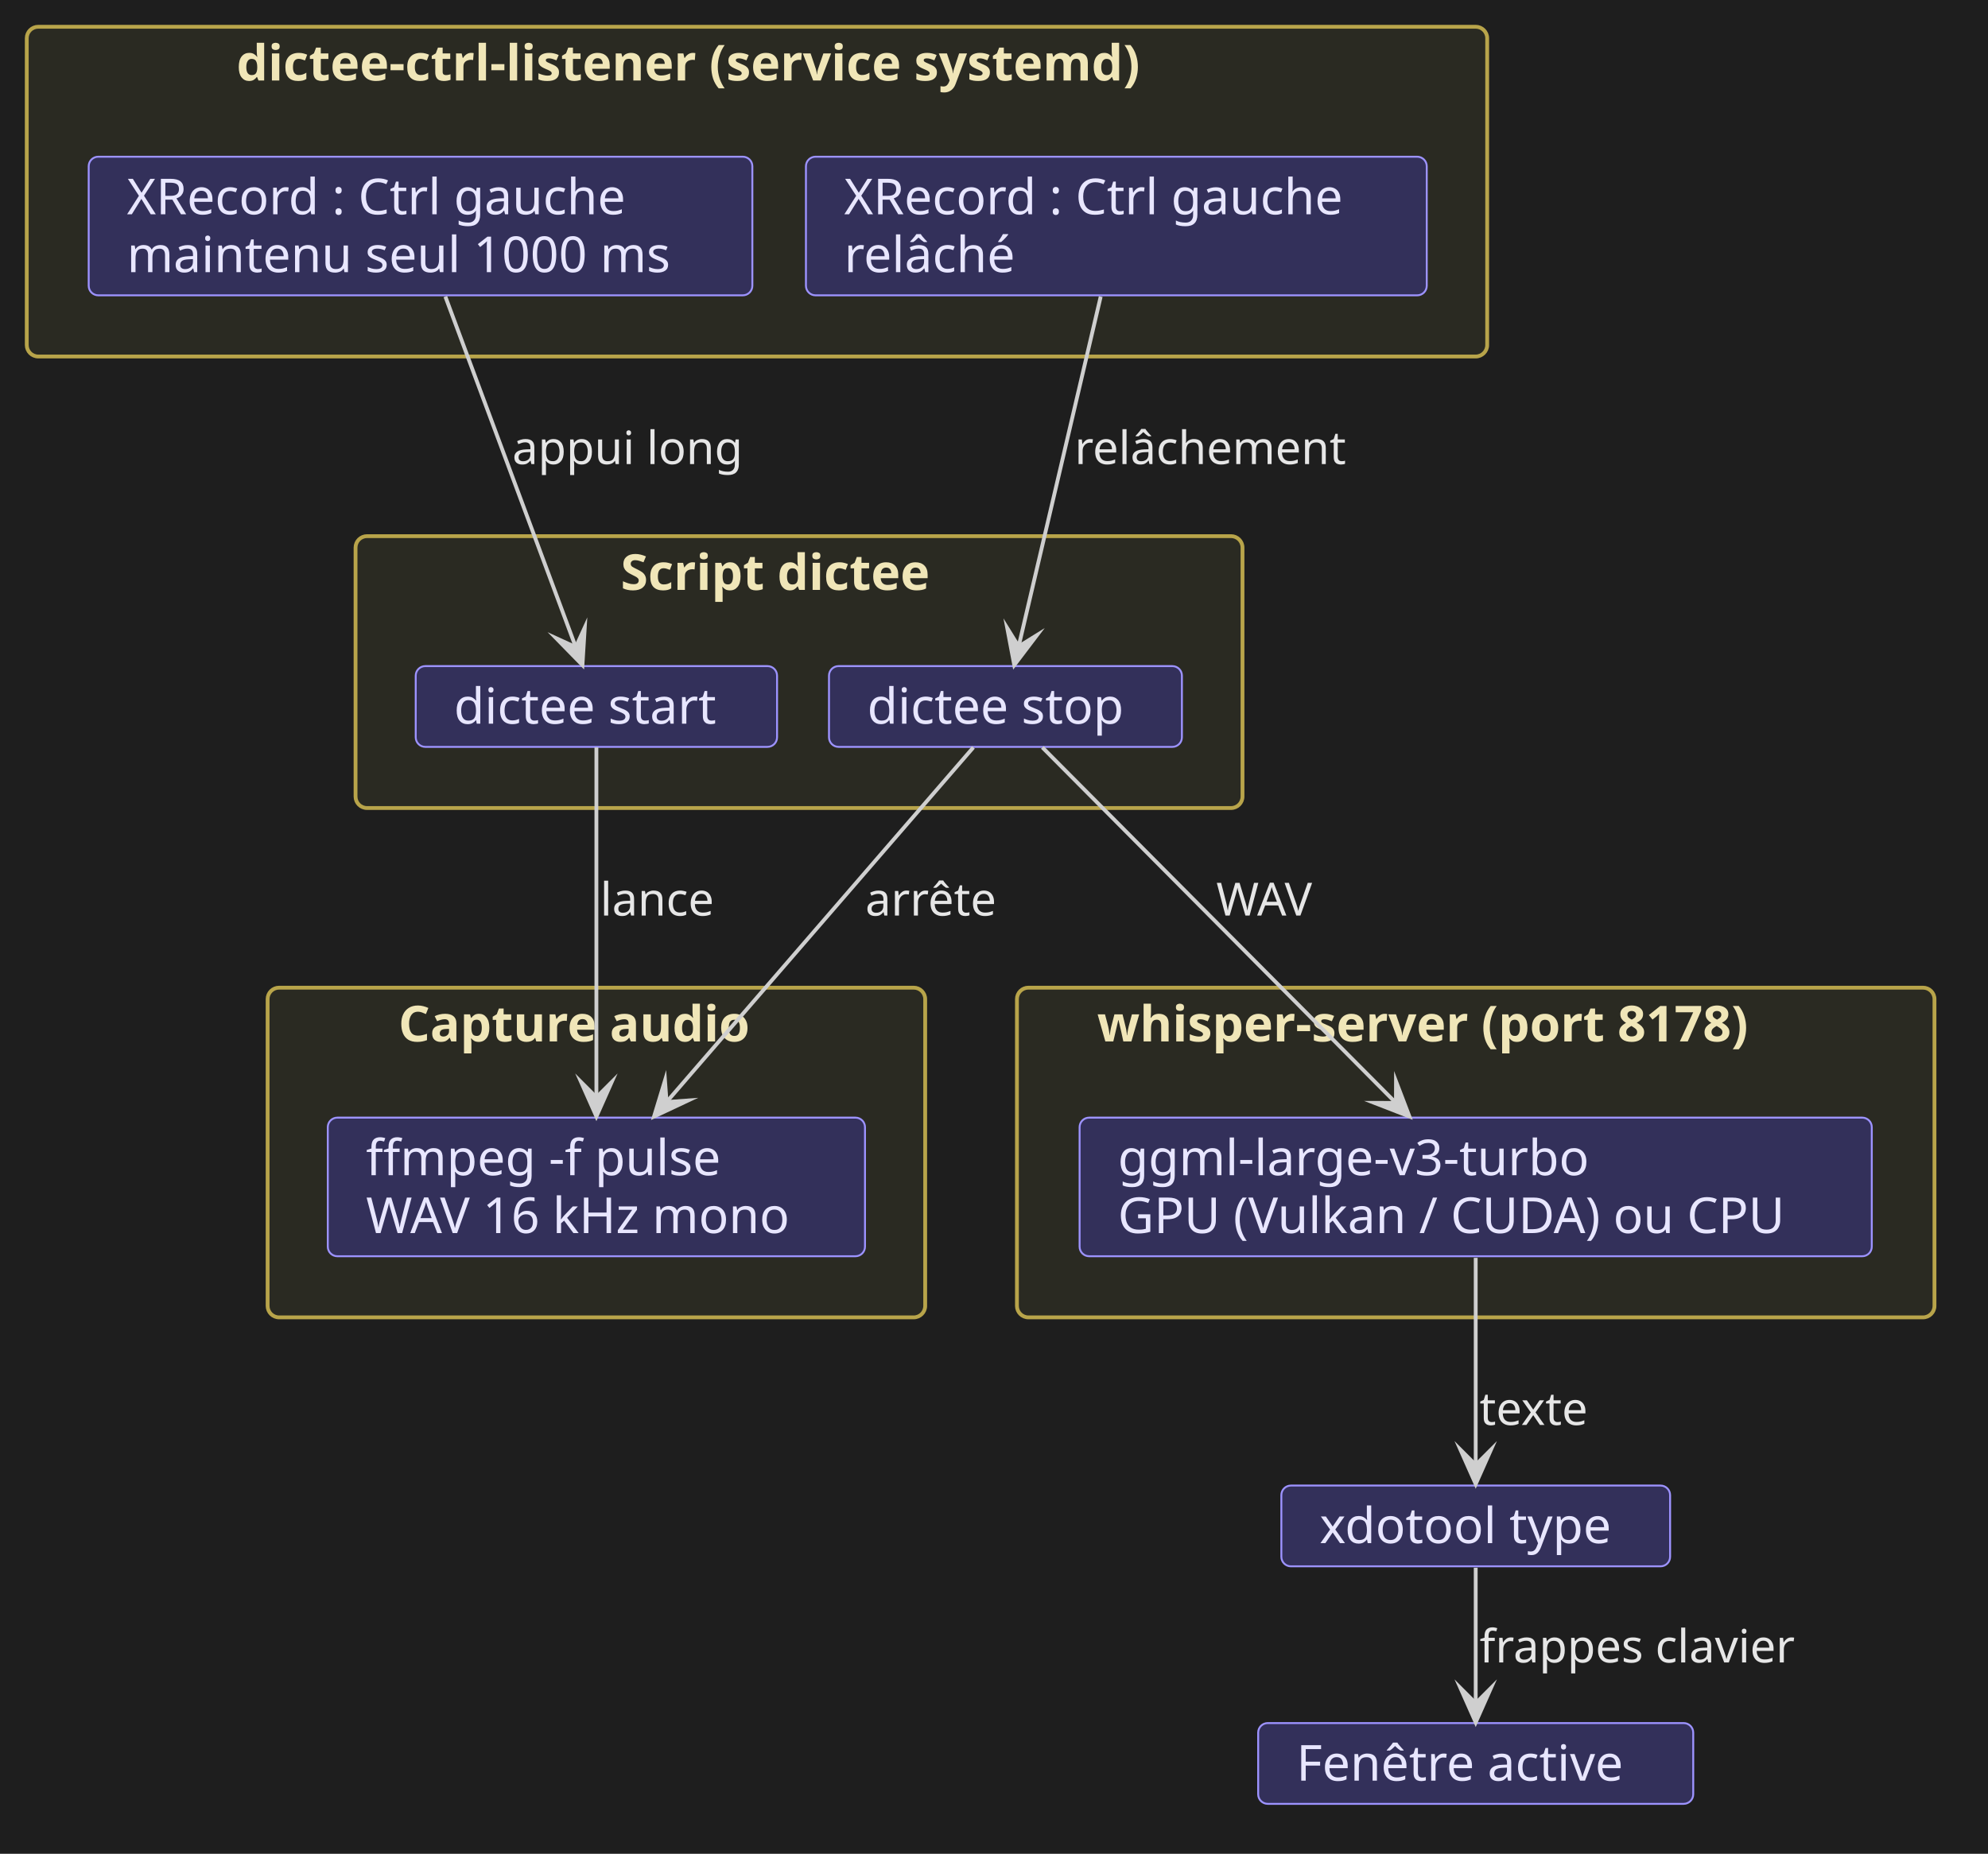
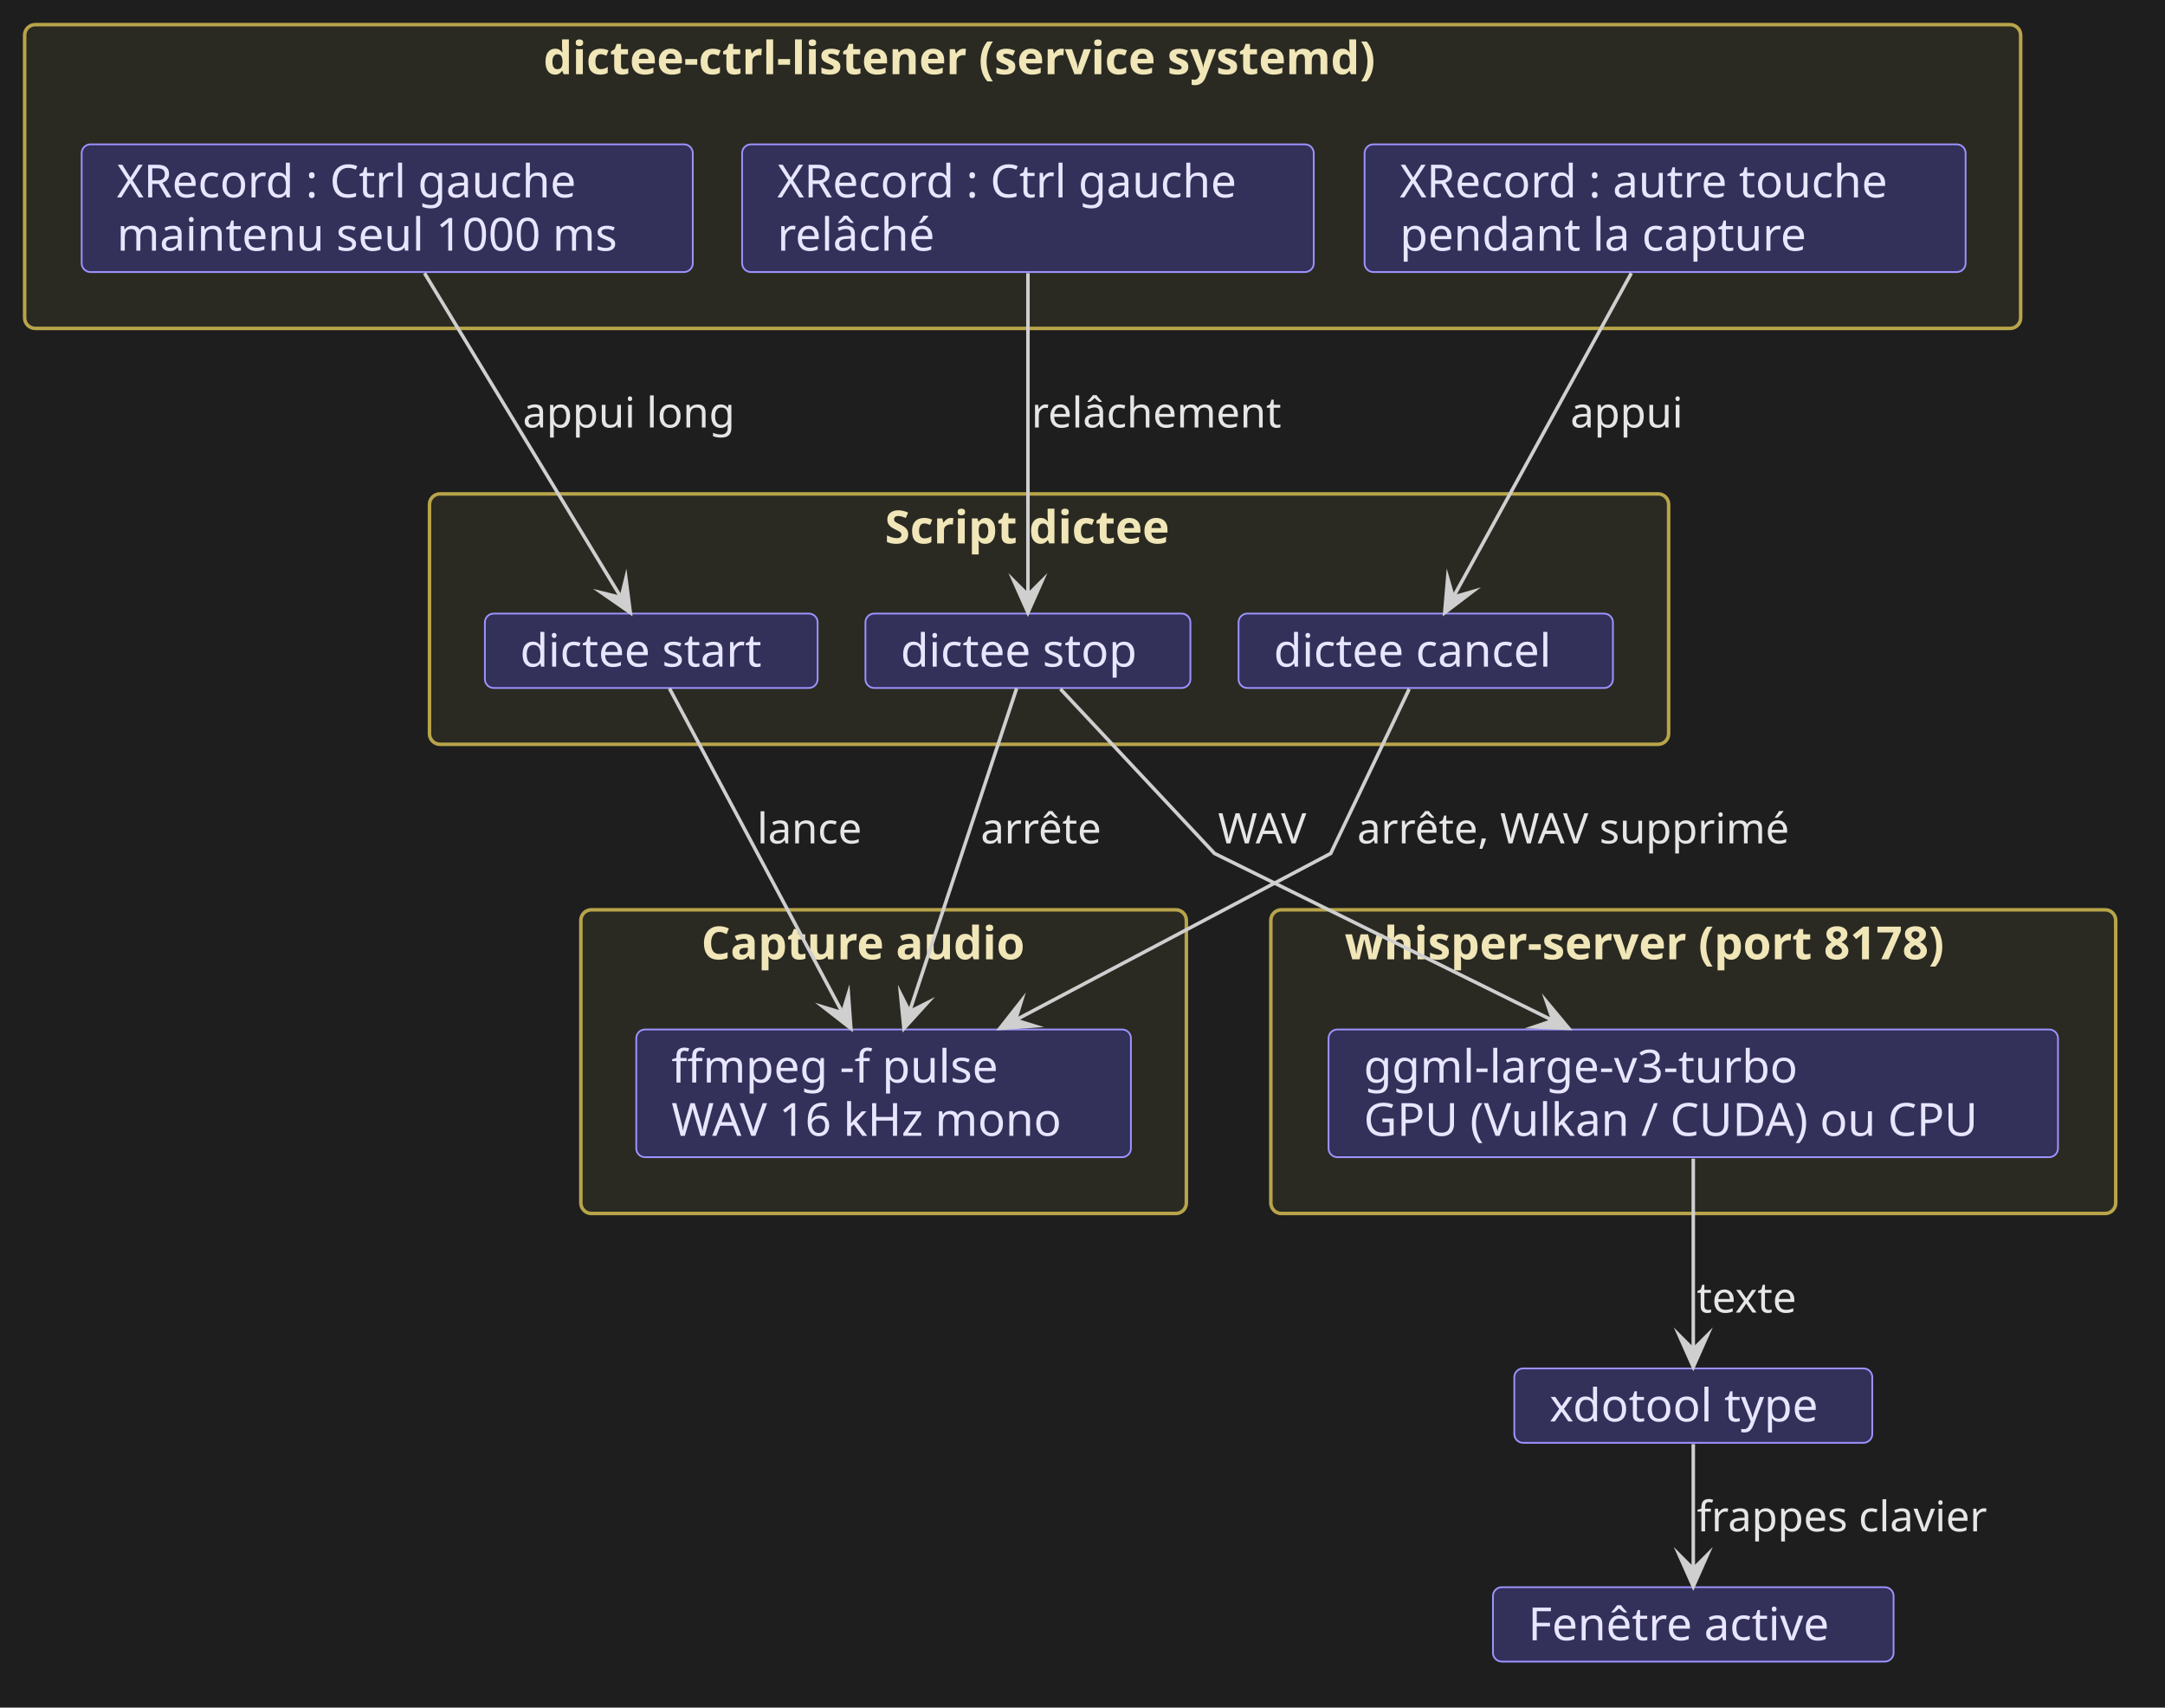
- <svg xmlns="http://www.w3.org/2000/svg" version="1.1" data-diagram-type="DESCRIPTION" style="width:520px;height:485px;background:#1E1E1E;" width="520px" height="485px" viewBox="0 0 520 485" zoomAndPan="magnify" preserveAspectRatio="none" contentStyleType="text/css">
+ <svg xmlns="http://www.w3.org/2000/svg" version="1.1" data-diagram-type="DESCRIPTION" style="width:615px;height:485px;background:#1E1E1E;" width="615px" height="485px" viewBox="0 0 615 485" zoomAndPan="magnify" preserveAspectRatio="none" contentStyleType="text/css">
  <defs />
  <g font-family="sans-serif" lengthAdjust="spacing">
-     <rect x="0" y="0" width="520" height="485" fill="#1E1E1E" style="stroke:none;" />
+     <rect x="0" y="0" width="615" height="485" fill="#1E1E1E" style="stroke:none;" />
    <g class="cluster" data-qualified-name="listener" id="ent0001" data-source-line="26">
-       <rect x="7" y="7" width="382" height="86.27" fill="#2A2A22" style="stroke:#B8A44A;stroke-width:1;" rx="3" ry="3" />
-       <text x="61.878" y="21.067" fill="#F0E6B8" font-size="13" textLength="272.245" font-weight="700">dictee-ctrl-listener (service systemd)</text>
+       <rect x="7" y="7" width="567" height="86.27" fill="#2A2A22" style="stroke:#B8A44A;stroke-width:1;" rx="3" ry="3" />
+       <text x="154.378" y="21.067" fill="#F0E6B8" font-size="13" textLength="272.245" font-weight="700">dictee-ctrl-listener (service systemd)</text>
    </g>
-     <g class="cluster" data-qualified-name="script" id="ent0004" data-source-line="31">
-       <rect x="93" y="140.27" width="232" height="71.13" fill="#2A2A22" style="stroke:#B8A44A;stroke-width:1;" rx="3" ry="3" />
-       <text x="162.351" y="154.337" fill="#F0E6B8" font-size="13" textLength="93.298" font-weight="700">Script dictee</text>
+     <g class="cluster" data-qualified-name="script" id="ent0005" data-source-line="32">
+       <rect x="122" y="140.27" width="352" height="71.13" fill="#2A2A22" style="stroke:#B8A44A;stroke-width:1;" rx="3" ry="3" />
+       <text x="251.351" y="154.337" fill="#F0E6B8" font-size="13" textLength="93.298" font-weight="700">Script dictee</text>
    </g>
-     <g class="cluster" data-qualified-name="audio" id="ent0007" data-source-line="36">
-       <rect x="70" y="258.4" width="172" height="86.26" fill="#2A2A22" style="stroke:#B8A44A;stroke-width:1;" rx="3" ry="3" />
-       <text x="104.219" y="272.467" fill="#F0E6B8" font-size="13" textLength="103.562" font-weight="700">Capture audio</text>
+     <g class="cluster" data-qualified-name="audio" id="ent0009" data-source-line="38">
+       <rect x="165" y="258.4" width="172" height="86.26" fill="#2A2A22" style="stroke:#B8A44A;stroke-width:1;" rx="3" ry="3" />
+       <text x="199.219" y="272.467" fill="#F0E6B8" font-size="13" textLength="103.562" font-weight="700">Capture audio</text>
    </g>
-     <g class="cluster" data-qualified-name="server" id="ent0009" data-source-line="40">
-       <rect x="266" y="258.4" width="240" height="86.26" fill="#2A2A22" style="stroke:#B8A44A;stroke-width:1;" rx="3" ry="3" />
-       <text x="286.983" y="272.467" fill="#F0E6B8" font-size="13" textLength="198.034" font-weight="700">whisper-server (port 8178)</text>
+     <g class="cluster" data-qualified-name="server" id="ent0011" data-source-line="42">
+       <rect x="361" y="258.4" width="240" height="86.26" fill="#2A2A22" style="stroke:#B8A44A;stroke-width:1;" rx="3" ry="3" />
+       <text x="381.983" y="272.467" fill="#F0E6B8" font-size="13" textLength="198.034" font-weight="700">whisper-server (port 8178)</text>
    </g>
    <g class="entity" data-qualified-name="listener.key" id="ent0002" data-source-line="27">
      <rect x="23.2" y="41" width="173.594" height="36.266" fill="#33305A" style="stroke:#9D93FF;stroke-width:0.5;" rx="2.5" ry="2.5" />
      <text x="33.2" y="56.067" fill="#E8E6FF" font-size="13" textLength="142.384">XRecord : Ctrl gauche</text>
      <text x="33.2" y="71.2" fill="#E8E6FF" font-size="13" textLength="153.594">maintenu seul 1000 ms</text>
    </g>
    <g class="entity" data-qualified-name="listener.release" id="ent0003" data-source-line="28">
      <rect x="210.81" y="41" width="162.384" height="36.266" fill="#33305A" style="stroke:#9D93FF;stroke-width:0.5;" rx="2.5" ry="2.5" />
      <text x="220.81" y="56.067" fill="#E8E6FF" font-size="13" textLength="142.384">XRecord : Ctrl gauche</text>
      <text x="220.81" y="71.2" fill="#E8E6FF" font-size="13" textLength="48.306">relâché</text>
    </g>
-     <g class="entity" data-qualified-name="script.start" id="ent0005" data-source-line="32">
-       <rect x="108.74" y="174.27" width="94.515" height="21.133" fill="#33305A" style="stroke:#9D93FF;stroke-width:0.5;" rx="2.5" ry="2.5" />
-       <text x="118.74" y="189.337" fill="#E8E6FF" font-size="13" textLength="74.515">dictee start</text>
+     <g class="entity" data-qualified-name="listener.other" id="ent0004" data-source-line="29">
+       <rect x="387.63" y="41" width="170.731" height="36.266" fill="#33305A" style="stroke:#9D93FF;stroke-width:0.5;" rx="2.5" ry="2.5" />
+       <text x="397.63" y="56.067" fill="#E8E6FF" font-size="13" textLength="150.731">XRecord : autre touche</text>
+       <text x="397.63" y="71.2" fill="#E8E6FF" font-size="13" textLength="123.932">pendant la capture</text>
    </g>
-     <g class="entity" data-qualified-name="script.stop" id="ent0006" data-source-line="33">
-       <rect x="216.84" y="174.27" width="92.313" height="21.133" fill="#33305A" style="stroke:#9D93FF;stroke-width:0.5;" rx="2.5" ry="2.5" />
-       <text x="226.84" y="189.337" fill="#E8E6FF" font-size="13" textLength="72.313">dictee stop</text>
+     <g class="entity" data-qualified-name="script.start" id="ent0006" data-source-line="33">
+       <rect x="137.74" y="174.27" width="94.515" height="21.133" fill="#33305A" style="stroke:#9D93FF;stroke-width:0.5;" rx="2.5" ry="2.5" />
+       <text x="147.74" y="189.337" fill="#E8E6FF" font-size="13" textLength="74.515">dictee start</text>
    </g>
-     <g class="entity" data-qualified-name="audio.ffmpeg" id="ent0008" data-source-line="37">
-       <rect x="85.74" y="292.4" width="140.517" height="36.266" fill="#33305A" style="stroke:#9D93FF;stroke-width:0.5;" rx="2.5" ry="2.5" />
-       <text x="95.74" y="307.467" fill="#E8E6FF" font-size="13" textLength="98.725">ffmpeg -f pulse</text>
-       <text x="95.74" y="322.6" fill="#E8E6FF" font-size="13" textLength="120.517">WAV 16 kHz mono</text>
+     <g class="entity" data-qualified-name="script.stop" id="ent0007" data-source-line="34">
+       <rect x="245.84" y="174.27" width="92.313" height="21.133" fill="#33305A" style="stroke:#9D93FF;stroke-width:0.5;" rx="2.5" ry="2.5" />
+       <text x="255.84" y="189.337" fill="#E8E6FF" font-size="13" textLength="72.313">dictee stop</text>
    </g>
-     <g class="entity" data-qualified-name="server.model" id="ent0010" data-source-line="41">
-       <rect x="282.39" y="292.4" width="207.211" height="36.266" fill="#33305A" style="stroke:#9D93FF;stroke-width:0.5;" rx="2.5" ry="2.5" />
-       <text x="292.39" y="307.467" fill="#E8E6FF" font-size="13" textLength="130.876">ggml-large-v3-turbo</text>
-       <text x="292.39" y="322.6" fill="#E8E6FF" font-size="13" textLength="187.211">GPU (Vulkan / CUDA) ou CPU</text>
+     <g class="entity" data-qualified-name="script.cancel" id="ent0008" data-source-line="35">
+       <rect x="351.83" y="174.27" width="106.347" height="21.133" fill="#33305A" style="stroke:#9D93FF;stroke-width:0.5;" rx="2.5" ry="2.5" />
+       <text x="361.83" y="189.337" fill="#E8E6FF" font-size="13" textLength="86.347">dictee cancel</text>
    </g>
-     <g class="entity" data-qualified-name="xdo" id="ent0011" data-source-line="44">
-       <rect x="335.16" y="388.66" width="101.688" height="21.133" fill="#33305A" style="stroke:#9D93FF;stroke-width:0.5;" rx="2.5" ry="2.5" />
-       <text x="345.16" y="403.727" fill="#E8E6FF" font-size="13" textLength="81.688">xdotool type</text>
+     <g class="entity" data-qualified-name="audio.ffmpeg" id="ent0010" data-source-line="39">
+       <rect x="180.74" y="292.4" width="140.517" height="36.266" fill="#33305A" style="stroke:#9D93FF;stroke-width:0.5;" rx="2.5" ry="2.5" />
+       <text x="190.74" y="307.467" fill="#E8E6FF" font-size="13" textLength="98.725">ffmpeg -f pulse</text>
+       <text x="190.74" y="322.6" fill="#E8E6FF" font-size="13" textLength="120.517">WAV 16 kHz mono</text>
    </g>
-     <g class="entity" data-qualified-name="win" id="ent0012" data-source-line="45">
-       <rect x="329.1" y="450.8" width="113.799" height="21.133" fill="#33305A" style="stroke:#9D93FF;stroke-width:0.5;" rx="2.5" ry="2.5" />
-       <text x="339.1" y="465.867" fill="#E8E6FF" font-size="13" textLength="93.799">Fenêtre active</text>
+     <g class="entity" data-qualified-name="server.model" id="ent0012" data-source-line="43">
+       <rect x="377.39" y="292.4" width="207.211" height="36.266" fill="#33305A" style="stroke:#9D93FF;stroke-width:0.5;" rx="2.5" ry="2.5" />
+       <text x="387.39" y="307.467" fill="#E8E6FF" font-size="13" textLength="130.876">ggml-large-v3-turbo</text>
+       <text x="387.39" y="322.6" fill="#E8E6FF" font-size="13" textLength="187.211">GPU (Vulkan / CUDA) ou CPU</text>
    </g>
-     <g class="link" data-entity-1="ent0002" data-entity-2="ent0005" id="lnk13" data-source-line="47" data-link-type="dependency">
-       <path d="M116.49,77.59 C126.3,103.97 142.826,148.414 150.606,169.314" style="stroke:#CFCFCF;stroke-width:1;" fill="none" id="key-to-start" />
-       <polygon points="152.35,174,152.959,164.17,150.606,169.314,145.462,166.961,152.35,174" fill="#CFCFCF" style="stroke:#CFCFCF;stroke-width:1;stroke-linejoin:miter;stroke-miterlimit:10;" />
-       <text x="134" y="121.409" fill="#E6E6E6" font-size="12" textLength="63.24">appui long</text>
+     <g class="entity" data-qualified-name="xdo" id="ent0013" data-source-line="46">
+       <rect x="430.16" y="388.66" width="101.688" height="21.133" fill="#33305A" style="stroke:#9D93FF;stroke-width:0.5;" rx="2.5" ry="2.5" />
+       <text x="440.16" y="403.727" fill="#E8E6FF" font-size="13" textLength="81.688">xdotool type</text>
    </g>
-     <g class="link" data-entity-1="ent0003" data-entity-2="ent0006" id="lnk14" data-source-line="48" data-link-type="dependency">
-       <path d="M287.91,77.59 C281.72,103.97 271.354,148.233 266.444,169.133" style="stroke:#CFCFCF;stroke-width:1;" fill="none" id="release-to-stop" />
-       <polygon points="265.3,174,271.252,166.153,266.444,169.133,263.464,164.324,265.3,174" fill="#CFCFCF" style="stroke:#CFCFCF;stroke-width:1;stroke-linejoin:miter;stroke-miterlimit:10;" />
-       <text x="281.1" y="121.409" fill="#E6E6E6" font-size="12" textLength="75.973">relâchement</text>
+     <g class="entity" data-qualified-name="win" id="ent0014" data-source-line="47">
+       <rect x="424.1" y="450.8" width="113.799" height="21.133" fill="#33305A" style="stroke:#9D93FF;stroke-width:0.5;" rx="2.5" ry="2.5" />
+       <text x="434.1" y="465.867" fill="#E8E6FF" font-size="13" textLength="93.799">Fenêtre active</text>
    </g>
-     <g class="link" data-entity-1="ent0005" data-entity-2="ent0008" id="lnk15" data-source-line="49" data-link-type="dependency">
-       <path d="M156,195.54 C156,216.38 156,260.68 156,287.1" style="stroke:#CFCFCF;stroke-width:1;" fill="none" id="start-to-ffmpeg" />
-       <polygon points="156,292.1,160,283.1,156,287.1,152,283.1,156,292.1" fill="#CFCFCF" style="stroke:#CFCFCF;stroke-width:1;stroke-linejoin:miter;stroke-miterlimit:10;" />
-       <text x="157" y="239.539" fill="#E6E6E6" font-size="12" textLength="32.273">lance</text>
+     <g class="link" data-entity-1="ent0002" data-entity-2="ent0006" id="lnk15" data-source-line="49" data-link-type="dependency">
+       <path d="M120.59,77.59 C136.58,103.97 163.766,148.825 176.446,169.725" style="stroke:#CFCFCF;stroke-width:1;" fill="none" id="key-to-start" />
+       <polygon points="179.04,174,177.792,164.231,176.446,169.725,170.952,168.38,179.04,174" fill="#CFCFCF" style="stroke:#CFCFCF;stroke-width:1;stroke-linejoin:miter;stroke-miterlimit:10;" />
+       <text x="148.5" y="121.409" fill="#E6E6E6" font-size="12" textLength="63.24">appui long</text>
    </g>
-     <g class="link" data-entity-1="ent0006" data-entity-2="ent0008" id="lnk16" data-source-line="50" data-link-type="dependency">
-       <path d="M254.6,195.54 C236.57,216.38 197.201,261.898 174.351,288.318" style="stroke:#CFCFCF;stroke-width:1;" fill="none" id="stop-to-ffmpeg" />
-       <polygon points="171.08,292.1,179.993,287.909,174.351,288.318,173.942,282.676,171.08,292.1" fill="#CFCFCF" style="stroke:#CFCFCF;stroke-width:1;stroke-linejoin:miter;stroke-miterlimit:10;" />
-       <text x="226.34" y="239.539" fill="#E6E6E6" font-size="12" textLength="36.691">arrête</text>
+     <g class="link" data-entity-1="ent0003" data-entity-2="ent0007" id="lnk16" data-source-line="50" data-link-type="dependency">
+       <path d="M292,77.59 C292,103.97 292,148.1 292,169" style="stroke:#CFCFCF;stroke-width:1;" fill="none" id="release-to-stop" />
+       <polygon points="292,174,296,165,292,169,288,165,292,174" fill="#CFCFCF" style="stroke:#CFCFCF;stroke-width:1;stroke-linejoin:miter;stroke-miterlimit:10;" />
+       <text x="293" y="121.409" fill="#E6E6E6" font-size="12" textLength="75.973">relâchement</text>
    </g>
-     <g class="link" data-entity-1="ent0006" data-entity-2="ent0010" id="lnk17" data-source-line="51" data-link-type="dependency">
-       <path d="M272.65,195.54 C293.38,216.38 338.865,262.134 365.135,288.554" style="stroke:#CFCFCF;stroke-width:1;" fill="none" id="stop-to-model" />
-       <polygon points="368.66,292.1,365.151,282.898,365.135,288.554,359.478,288.538,368.66,292.1" fill="#CFCFCF" style="stroke:#CFCFCF;stroke-width:1;stroke-linejoin:miter;stroke-miterlimit:10;" />
-       <text x="318.14" y="239.539" fill="#E6E6E6" font-size="12" textLength="28.283">WAV</text>
+     <g class="link" data-entity-1="ent0004" data-entity-2="ent0008" id="lnk17" data-source-line="51" data-link-type="dependency">
+       <path d="M463.4,77.59 C448.9,103.97 424.31,148.719 412.81,169.619" style="stroke:#CFCFCF;stroke-width:1;" fill="none" id="other-to-cancel" />
+       <polygon points="410.4,174,418.243,168.043,412.81,169.619,411.234,164.187,410.4,174" fill="#CFCFCF" style="stroke:#CFCFCF;stroke-width:1;stroke-linejoin:miter;stroke-miterlimit:10;" />
+       <text x="446.09" y="121.409" fill="#E6E6E6" font-size="12" textLength="33.527">appui</text>
    </g>
-     <g class="link" data-entity-1="ent0010" data-entity-2="ent0011" id="lnk18" data-source-line="52" data-link-type="dependency">
-       <path d="M386,329.08 C386,346.89 386,368.84 386,383.27" style="stroke:#CFCFCF;stroke-width:1;" fill="none" id="model-to-xdo" />
-       <polygon points="386,388.27,390,379.27,386,383.27,382,379.27,386,388.27" fill="#CFCFCF" style="stroke:#CFCFCF;stroke-width:1;stroke-linejoin:miter;stroke-miterlimit:10;" />
-       <text x="387" y="372.799" fill="#E6E6E6" font-size="12" textLength="31.277">texte</text>
+     <g class="link" data-entity-1="ent0006" data-entity-2="ent0010" id="lnk18" data-source-line="52" data-link-type="dependency">
+       <path d="M190.18,195.54 C201.3,216.38 225.246,261.269 239.346,287.689" style="stroke:#CFCFCF;stroke-width:1;" fill="none" id="start-to-ffmpeg" />
+       <polygon points="241.7,292.1,240.991,282.277,239.346,287.689,233.934,286.043,241.7,292.1" fill="#CFCFCF" style="stroke:#CFCFCF;stroke-width:1;stroke-linejoin:miter;stroke-miterlimit:10;" />
+       <text x="215.05" y="239.539" fill="#E6E6E6" font-size="12" textLength="32.273">lance</text>
    </g>
-     <g class="link" data-entity-1="ent0011" data-entity-2="ent0012" id="lnk19" data-source-line="53" data-link-type="dependency">
-       <path d="M386,410.16 C386,421.37 386,434.49 386,445.62" style="stroke:#CFCFCF;stroke-width:1;" fill="none" id="xdo-to-win" />
-       <polygon points="386,450.62,390,441.62,386,445.62,382,441.62,386,450.62" fill="#CFCFCF" style="stroke:#CFCFCF;stroke-width:1;stroke-linejoin:miter;stroke-miterlimit:10;" />
-       <text x="387" y="434.939" fill="#E6E6E6" font-size="12" textLength="89.232">frappes clavier</text>
+     <g class="link" data-entity-1="ent0007" data-entity-2="ent0010" id="lnk19" data-source-line="53" data-link-type="dependency">
+       <path d="M288.78,195.54 C281.87,216.38 267.114,260.934 258.354,287.354" style="stroke:#CFCFCF;stroke-width:1;" fill="none" id="stop-to-ffmpeg" />
+       <polygon points="256.78,292.1,263.409,284.816,258.354,287.354,255.816,282.298,256.78,292.1" fill="#CFCFCF" style="stroke:#CFCFCF;stroke-width:1;stroke-linejoin:miter;stroke-miterlimit:10;" />
+       <text x="278.57" y="239.539" fill="#E6E6E6" font-size="12" textLength="36.691">arrête</text>
+     </g>
+     <g class="link" data-entity-1="ent0008" data-entity-2="ent0010" id="lnk20" data-source-line="54" data-link-type="dependency">
+       <path d="M400.3,195.69 C392.56,211.89 378,242.4 378,242.4 C378,242.4 326.09,269.843 288.46,289.733" style="stroke:#CFCFCF;stroke-width:1;" fill="none" id="cancel-to-ffmpeg" />
+       <polygon points="284.04,292.07,293.866,291.401,288.46,289.733,290.128,284.328,284.04,292.07" fill="#CFCFCF" style="stroke:#CFCFCF;stroke-width:1;stroke-linejoin:miter;stroke-miterlimit:10;" />
+       <text x="385.52" y="239.539" fill="#E6E6E6" font-size="12" textLength="132.85">arrête, WAV supprimé</text>
+     </g>
+     <g class="link" data-entity-1="ent0007" data-entity-2="ent0012" id="lnk21" data-source-line="55" data-link-type="dependency">
+       <path d="M301.23,195.69 C316.42,211.89 345,242.4 345,242.4 C345,242.4 400.847,269.967 441.137,289.857" style="stroke:#CFCFCF;stroke-width:1;" fill="none" id="stop-to-model" />
+       <polygon points="445.62,292.07,439.32,284.499,441.137,289.857,435.779,291.673,445.62,292.07" fill="#CFCFCF" style="stroke:#CFCFCF;stroke-width:1;stroke-linejoin:miter;stroke-miterlimit:10;" />
+       <text x="346" y="239.539" fill="#E6E6E6" font-size="12" textLength="28.283">WAV</text>
+     </g>
+     <g class="link" data-entity-1="ent0012" data-entity-2="ent0013" id="lnk22" data-source-line="56" data-link-type="dependency">
+       <path d="M481,329.08 C481,346.89 481,368.84 481,383.27" style="stroke:#CFCFCF;stroke-width:1;" fill="none" id="model-to-xdo" />
+       <polygon points="481,388.27,485,379.27,481,383.27,477,379.27,481,388.27" fill="#CFCFCF" style="stroke:#CFCFCF;stroke-width:1;stroke-linejoin:miter;stroke-miterlimit:10;" />
+       <text x="482" y="372.799" fill="#E6E6E6" font-size="12" textLength="31.277">texte</text>
+     </g>
+     <g class="link" data-entity-1="ent0013" data-entity-2="ent0014" id="lnk23" data-source-line="57" data-link-type="dependency">
+       <path d="M481,410.16 C481,421.37 481,434.49 481,445.62" style="stroke:#CFCFCF;stroke-width:1;" fill="none" id="xdo-to-win" />
+       <polygon points="481,450.62,485,441.62,481,445.62,477,441.62,481,450.62" fill="#CFCFCF" style="stroke:#CFCFCF;stroke-width:1;stroke-linejoin:miter;stroke-miterlimit:10;" />
+       <text x="482" y="434.939" fill="#E6E6E6" font-size="12" textLength="89.232">frappes clavier</text>
    </g>
  </g>
</svg>
